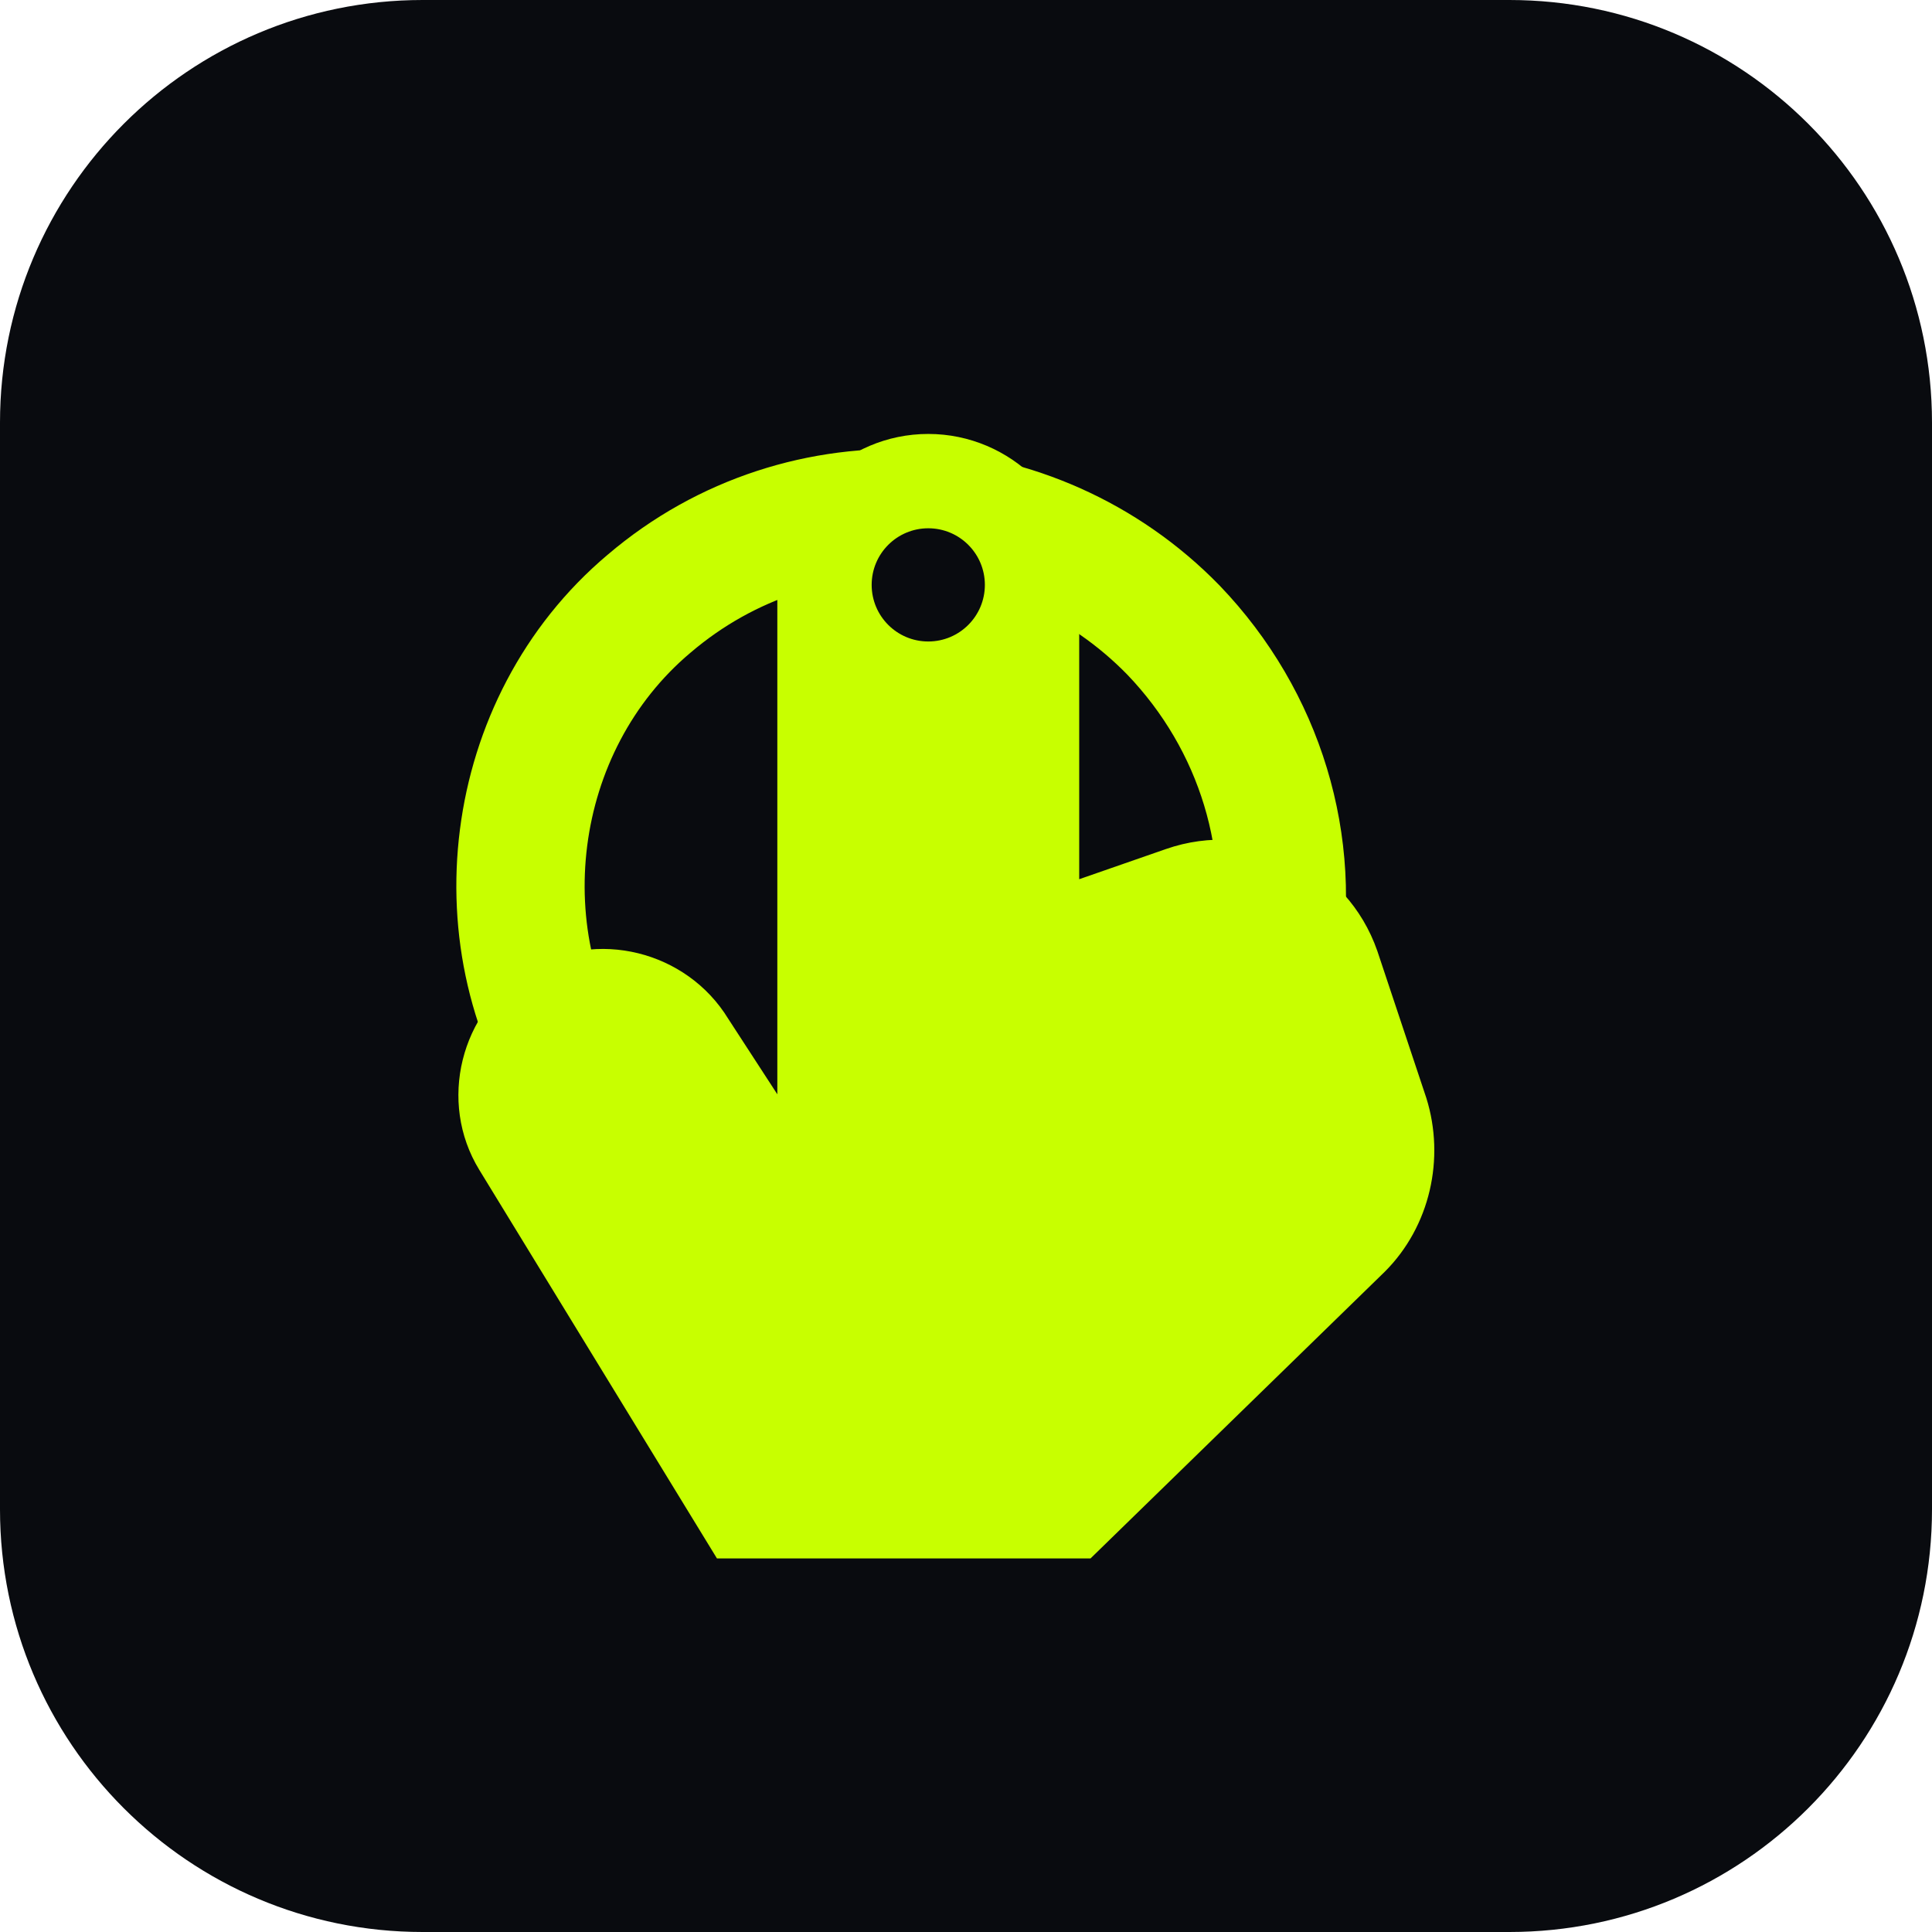
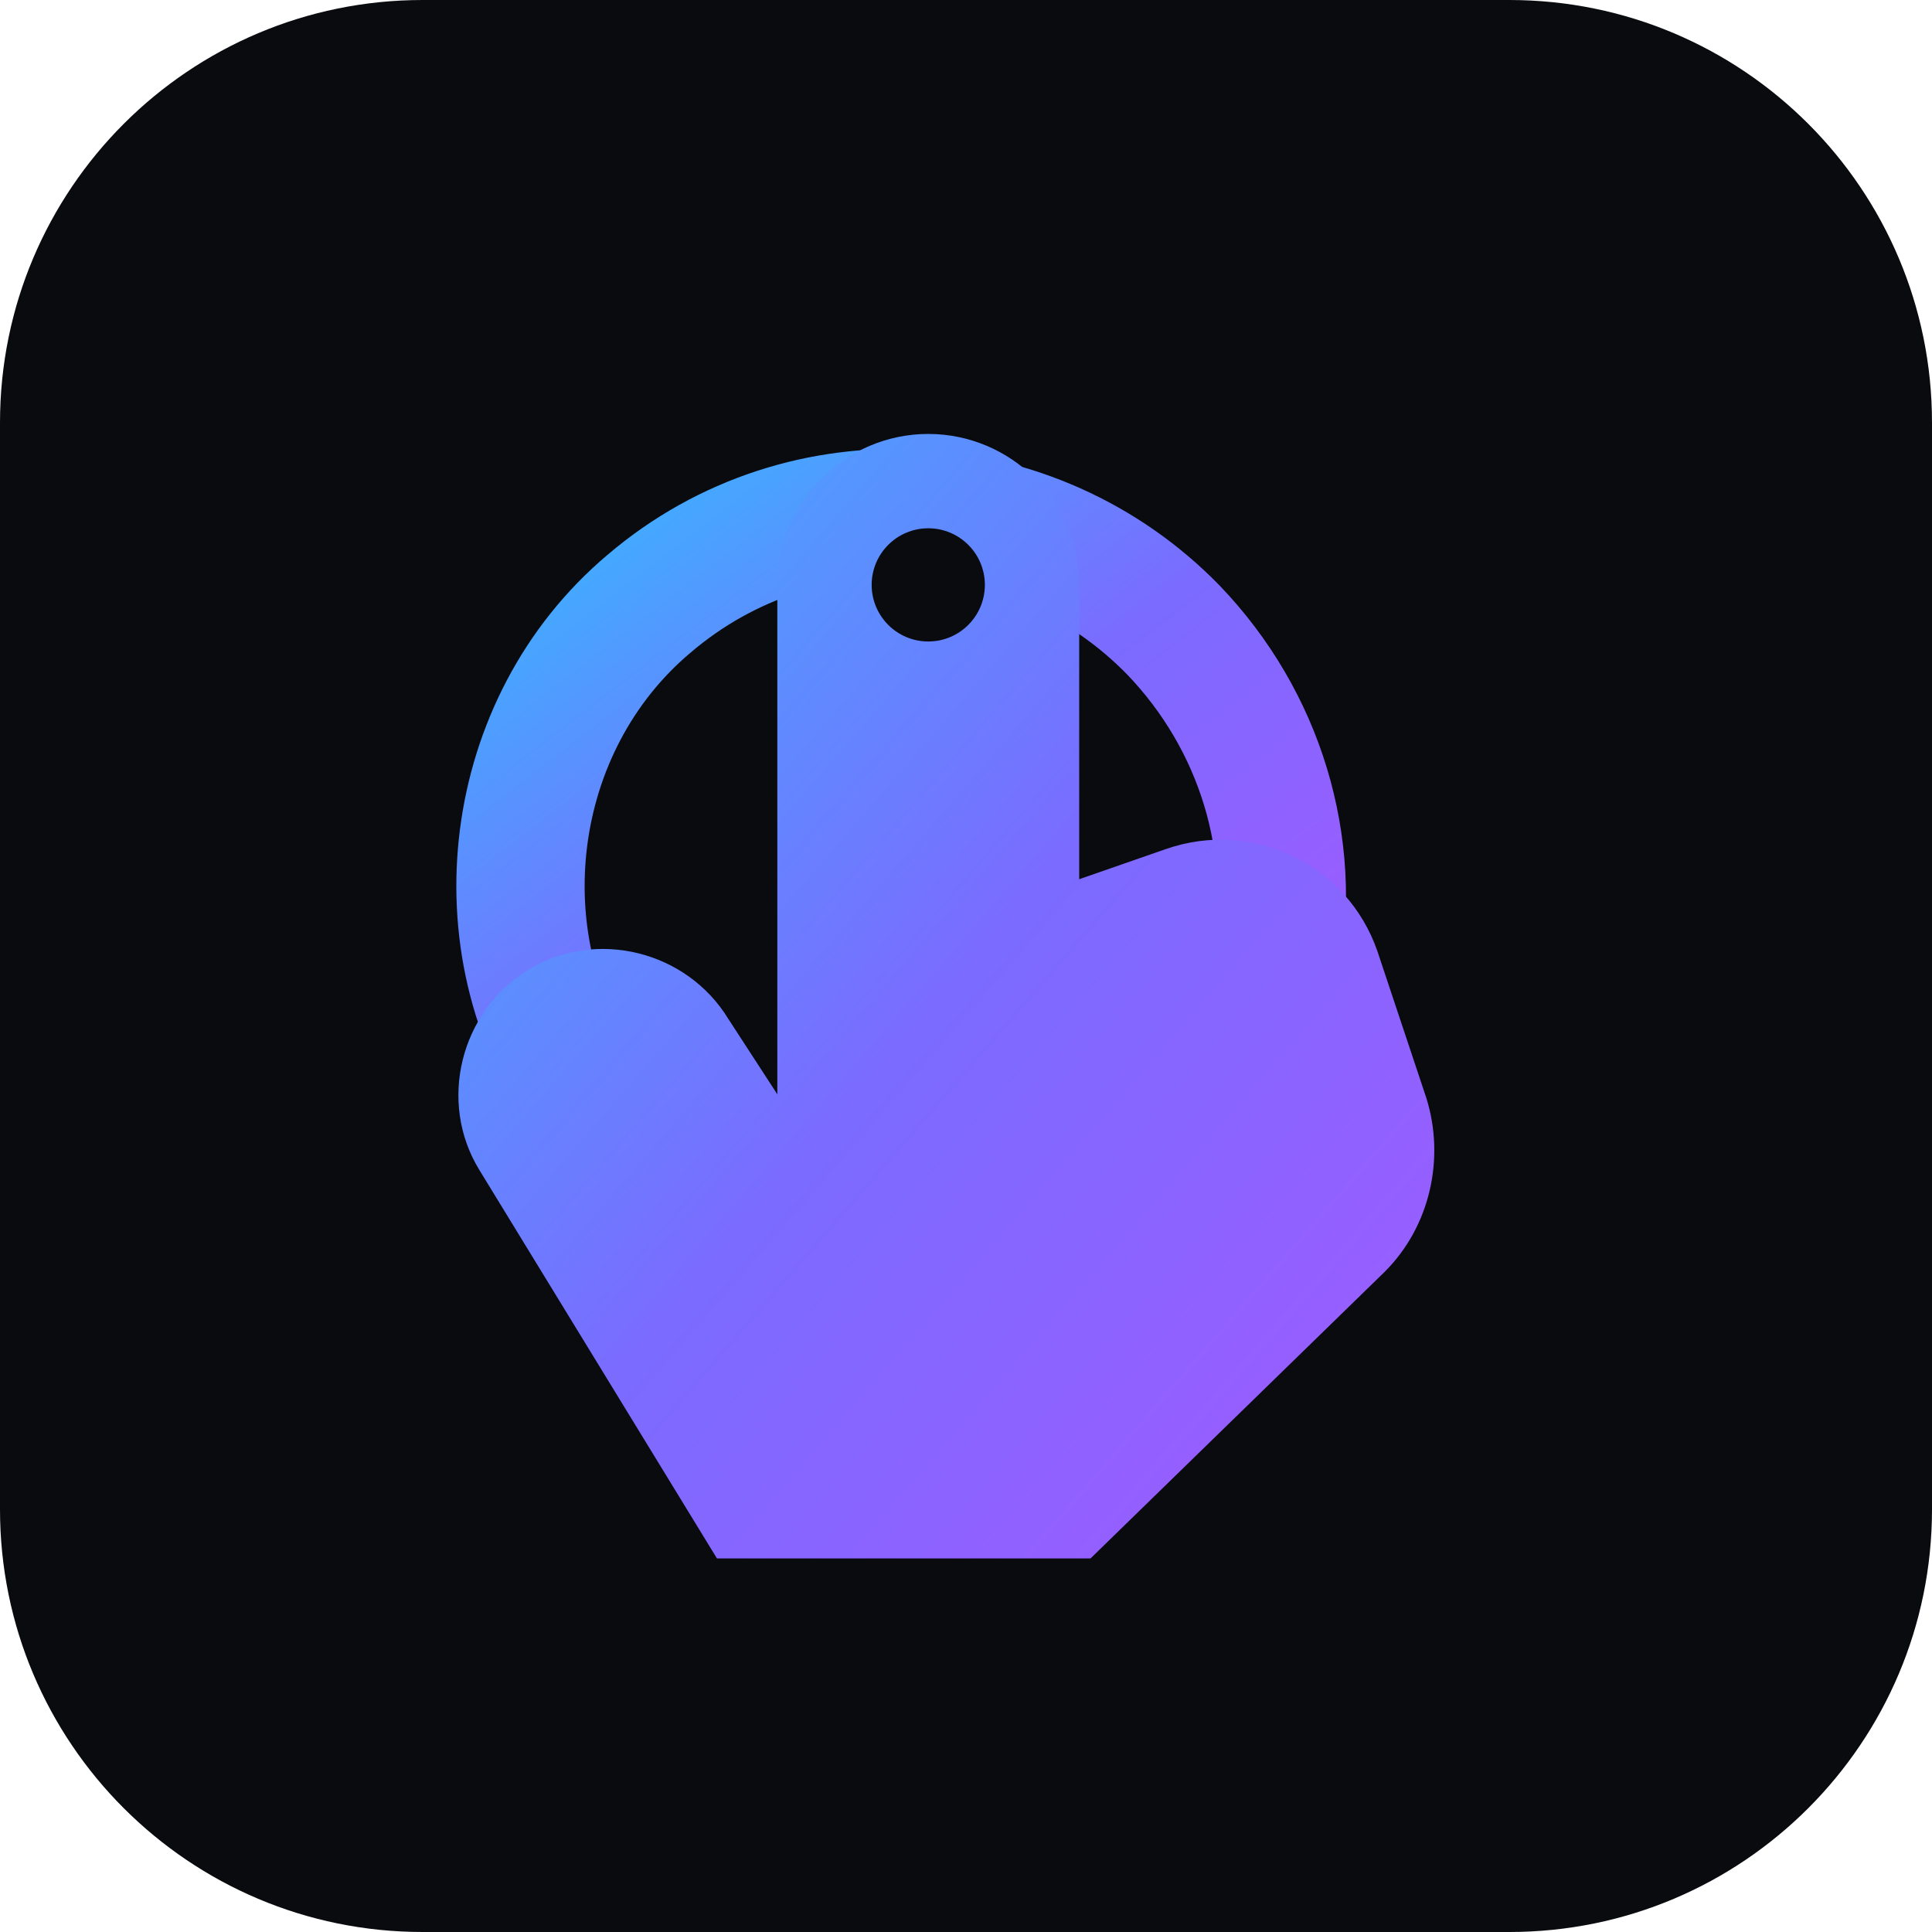
<svg xmlns="http://www.w3.org/2000/svg" viewBox="0 0 512 512">
+   <defs>
+     <linearGradient id="b" x1="0" y1="0" x2="1" y2="1">
+       <stop offset="0" stop-color="#38b6ff" />
+       <stop offset=".5" stop-color="#7b6bff" />
+       <stop offset="1" stop-color="#a259ff" />
+     </linearGradient>
+   </defs>
  <rect width="512" height="512" rx="112" fill="#090b0f" />
-   <path d="M155 290c-28-40-21-98 17-130 41-35 102-31 139 7 23 24 33 57 27 89" fill="none" stroke="#c8ff00" stroke-width="34" stroke-linecap="round" />
-   <path d="M206 280V155c0-22 18-40 40-40s40 18 40 40v78l23-8c23-8 48 4 56 27l13 39c5 16 1 34-11 46l-78 76H190l-63-103c-11-18-5-42 13-53 18-11 42-5 53 13l13 20Z" fill="#c8ff00" />
+   <path d="M155 290c-28-40-21-98 17-130 41-35 102-31 139 7 23 24 33 57 27 89" fill="none" stroke="url(#b)" stroke-width="34" stroke-linecap="round" />
+   <path d="M206 280V155c0-22 18-40 40-40s40 18 40 40v78l23-8c23-8 48 4 56 27l13 39c5 16 1 34-11 46l-78 76H190l-63-103c-11-18-5-42 13-53 18-11 42-5 53 13l13 20Z" fill="url(#b)" />
  <circle cx="246" cy="155" r="15" fill="#090b0f" />
</svg>
